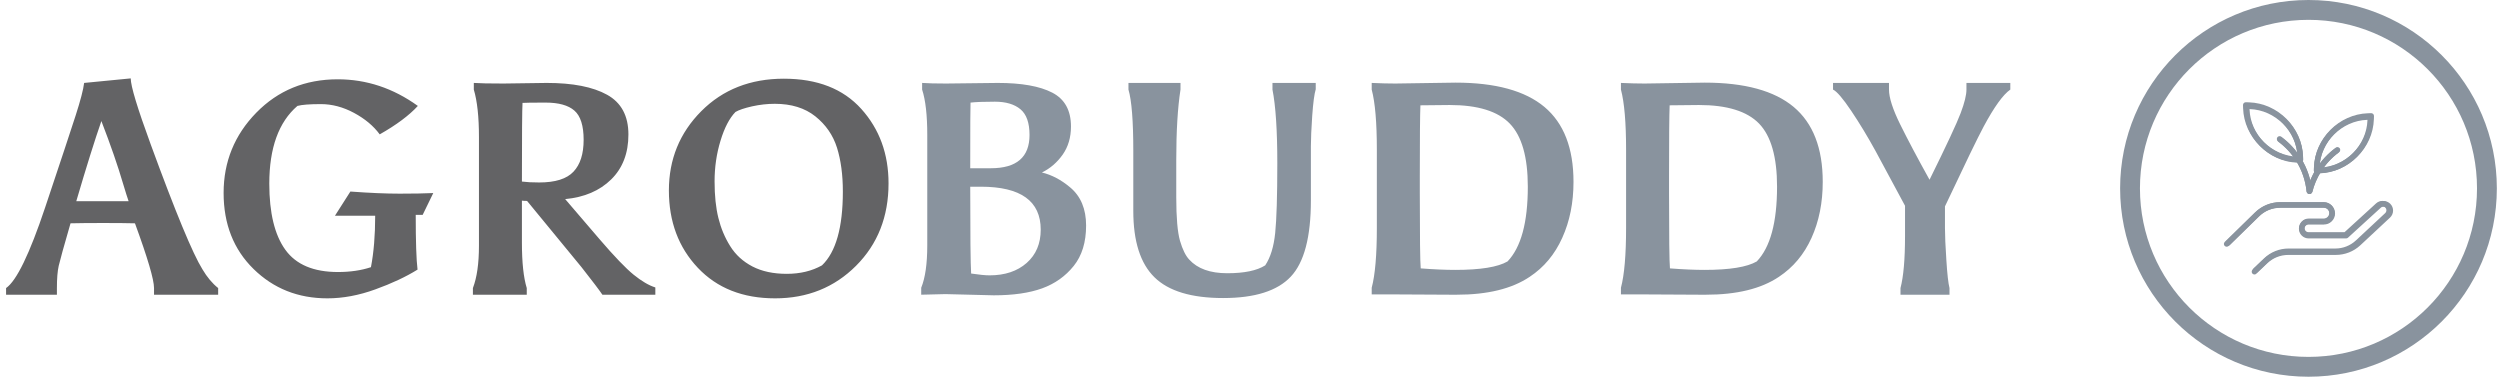
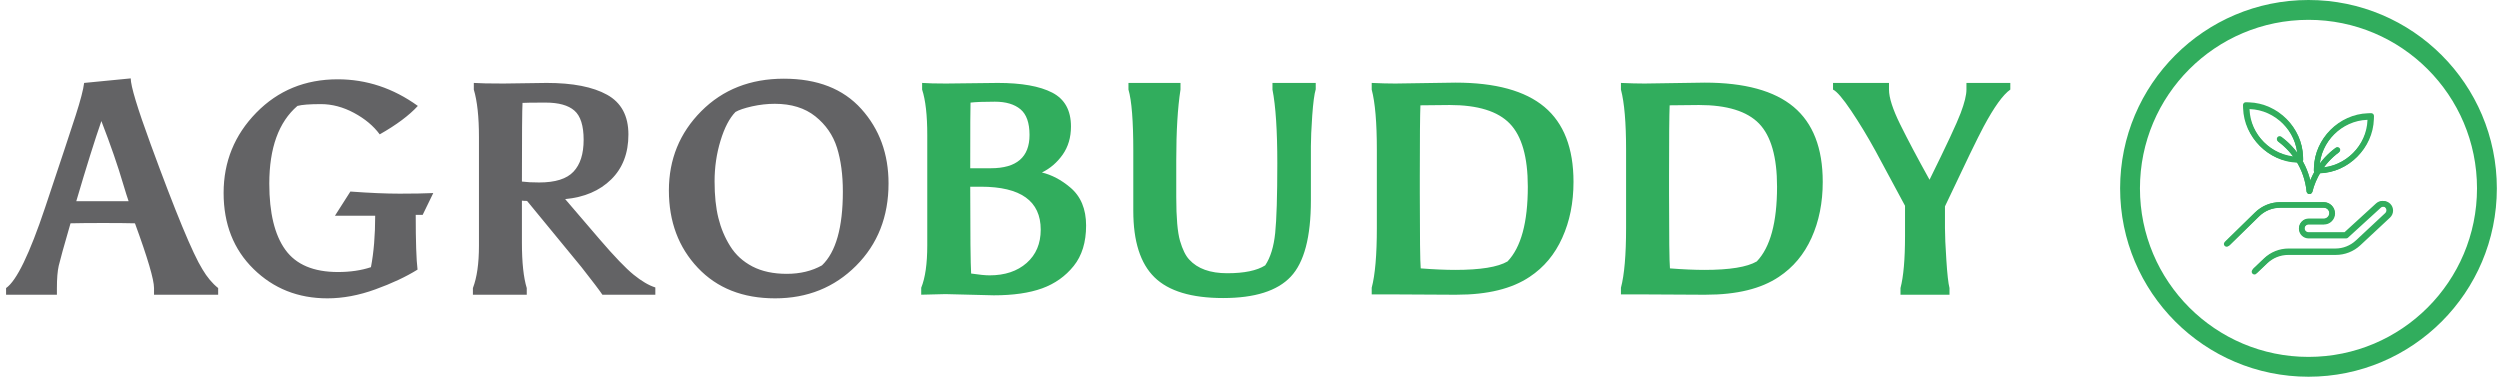
<svg xmlns="http://www.w3.org/2000/svg" version="1.1" width="2000" height="303" viewBox="0 0 2000 303">
  <g transform="matrix(1,0,0,1,-1.212121,-0.8084255)">
    <svg viewBox="0 0 396 60" data-background-color="#ffffff" preserveAspectRatio="xMidYMid meet" height="303" width="2000">
      <g id="tight-bounds" transform="matrix(1,0,0,1,0.24,0.1600843)">
        <svg viewBox="0 0 395.52 59.68" height="59.68" width="395.52">
          <g>
            <svg viewBox="0 0 489.798 73.905" height="59.68" width="395.52">
              <g transform="matrix(1,0,0,1,0,15.37835)">
                <svg viewBox="0 0 395.52 43.149" height="43.149" width="395.52">
                  <g id="textblocktransform">
                    <svg viewBox="0 0 395.52 43.149" height="43.149" width="395.52" id="textblock">
                      <g>
                        <svg viewBox="0 0 395.52 43.149" height="43.149" width="395.52">
                          <g transform="matrix(1,0,0,1,0,0)">
                            <svg width="395.52" viewBox="-1.35 -35.75 331.23 36.35" height="43.149" data-palette-color="#636365">
                              <g class="undefined-text-0" data-fill-palette-color="primary" id="text-0">
                                <path d="M19.95-11.8L19.95-11.8Q18.05-11.85 14.7-11.85 11.35-11.85 9.3-11.8L9.3-11.8Q7.65-6.1 7.35-4.78 7.05-3.45 7.05-1.1L7.05-1.1 7.05 0-1.35 0-1.35-1.1Q1.25-2.9 5.1-14.4 8.95-25.9 10.15-29.63 11.35-33.35 11.55-35L11.55-35 19.25-35.75Q19.25-33.85 22.55-24.85L22.55-24.85Q28.7-8.05 31.1-4.2L31.1-4.2Q32.25-2.25 33.7-1.1L33.7-1.1 33.7 0 23.1 0 23.1-1.1Q23.1-3.2 19.95-11.8ZM14.4-28.7L14.4-28.7Q12.75-23.95 10.25-15.45L10.25-15.45 18.9-15.45Q18.6-16.3 18-18.3L18-18.3Q16.7-22.75 14.4-28.7ZM67.5-13.2L66.35-13.2Q66.35-6.6 66.65-4.15L66.65-4.15Q63.75-2.35 59.67-0.88 55.6 0.6 51.75 0.6L51.75 0.6Q44.5 0.6 39.55-4.25 34.6-9.1 34.6-16.82 34.6-24.55 40-30.08 45.4-35.6 53.45-35.6L53.45-35.6Q60.6-35.6 66.7-31.2L66.7-31.2Q64.55-28.85 60.4-26.5L60.4-26.5Q58.85-28.6 56.15-30.05 53.45-31.5 50.67-31.5 47.9-31.5 46.8-31.2L46.8-31.2Q42.15-27.2 42.15-18.35L42.15-18.35Q42.15-11.1 44.8-7.43 47.45-3.75 53.5-3.75L53.5-3.75Q56.55-3.75 58.95-4.55L58.95-4.55Q59.65-8.2 59.65-13.05L59.65-13.05 53-13.05 55.55-17.05Q60.35-16.7 63.7-16.7 67.05-16.7 69.25-16.8L69.25-16.8 67.5-13.2ZM80.85-34.9L80.85-34.9 88-35Q94.45-35 97.97-33.05 101.5-31.1 101.5-26.48 101.5-21.85 98.65-19.05 95.8-16.25 91.05-15.8L91.05-15.8 96.75-9.15Q100.4-4.9 102.37-3.3 104.35-1.7 105.95-1.2L105.95-1.2 105.95 0 97.2 0Q96.5-1.05 93.75-4.55L93.75-4.55 84.75-15.5Q84.15-15.5 83.9-15.55L83.9-15.55 83.9-8.6Q83.9-3.7 84.7-1.1L84.7-1.1 84.7 0 75.8 0 75.8-1.1Q76.8-3.7 76.8-8.1L76.8-8.1 76.8-26.05Q76.8-31.05 75.95-33.9L75.95-33.9 75.95-35Q77.35-34.9 80.85-34.9ZM94.1-25.6Q94.1-29.1 92.57-30.43 91.05-31.75 87.82-31.75 84.6-31.75 84-31.7L84-31.7Q83.9-30.2 83.9-18.7L83.9-18.7Q85.05-18.55 86.75-18.55L86.75-18.55Q90.75-18.55 92.42-20.33 94.1-22.1 94.1-25.6ZM125.74 0.6Q117.74 0.6 112.97-4.45 108.19-9.5 108.19-17.23 108.19-24.95 113.54-30.33 118.89-35.7 127.19-35.7 135.49-35.7 139.99-30.7 144.49-25.7 144.49-18.4L144.49-18.4Q144.49-10.15 139.12-4.78 133.74 0.6 125.74 0.6ZM136.94-17.05L136.94-17.05Q136.94-21.2 135.97-24.3 134.99-27.4 132.39-29.48 129.79-31.55 125.69-31.55L125.69-31.55Q123.84-31.55 121.94-31.13 120.04-30.7 119.19-30.2L119.19-30.2Q117.69-28.65 116.72-25.45 115.74-22.25 115.74-18.73 115.74-15.2 116.37-12.68 116.99-10.15 118.32-8.03 119.64-5.9 121.99-4.67 124.34-3.45 127.67-3.45 130.99-3.45 133.49-4.85L133.49-4.85Q136.94-8.15 136.94-17.05Z" fill="#636365" data-fill-palette-color="primary" />
-                                 <path d="M153.99-34.9L153.99-34.9 162.54-35Q168.44-35 171.54-33.4 174.64-31.8 174.64-27.8L174.64-27.8Q174.64-25.1 173.27-23.15 171.89-21.2 169.84-20.2L169.84-20.2Q172.29-19.6 174.49-17.75L174.49-17.75Q177.14-15.55 177.14-11.43 177.14-7.3 175.09-4.75 173.04-2.2 169.87-1.05 166.69 0.1 161.89 0.1L161.89 0.1Q154.09-0.1 153.89-0.1L153.89-0.1 149.89 0 149.89-1.15Q150.89-3.6 150.89-8.15L150.89-8.15 150.89-26.4Q150.89-31.3 150.04-33.9L150.04-33.9 150.04-35Q151.44-34.9 153.99-34.9ZM159.74-17.85L159.74-17.85 157.99-17.85Q157.99-5.9 158.14-3.5L158.14-3.5Q160.14-3.2 161.19-3.2L161.19-3.2Q164.99-3.2 167.32-5.25 169.64-7.3 169.64-10.75L169.64-10.75Q169.64-17.85 159.74-17.85ZM167.79-26.4Q167.79-29.4 166.29-30.65 164.79-31.9 162.06-31.9 159.34-31.9 158.04-31.75L158.04-31.75Q157.99-31.05 157.99-20.9L157.99-20.9 161.39-20.9Q167.79-20.9 167.79-26.4L167.79-26.4ZM214.29-24.55L214.29-24.55 214.29-15.6Q214.29-6.5 210.96-2.98 207.64 0.55 199.79 0.55 191.94 0.55 188.44-2.88 184.94-6.3 184.94-13.85L184.94-13.85 184.94-23.75Q184.94-31.2 184.14-33.9L184.14-33.9 184.14-35 192.74-35 192.74-33.9Q192.04-29.4 192.04-22.25L192.04-22.25 192.04-16.1Q192.04-11.05 192.66-8.9 193.29-6.75 194.19-5.8L194.19-5.8Q196.24-3.55 200.46-3.55 204.69-3.55 206.74-4.85L206.74-4.85Q208.04-6.8 208.39-10.2 208.74-13.6 208.74-21.73 208.74-29.85 207.94-33.9L207.94-33.9 207.94-35 215.09-35 215.09-33.95Q214.74-32.8 214.51-29.58 214.29-26.35 214.29-24.55ZM228.24-34.9L228.24-34.9 238.19-35.05Q248.09-35.05 252.89-31.03 257.69-27 257.69-18.65L257.69-18.65Q257.69-13.5 255.83-9.4 253.99-5.3 250.44-2.95L250.44-2.95Q246.04 0 238.39 0L238.39 0 237.44 0 228.24-0.05 224.34-0.05 224.34-1.15Q225.19-4.35 225.19-11.05L225.19-11.05 225.19-23.95Q225.19-30.7 224.34-33.9L224.34-33.9 224.34-35Q226.54-34.9 228.24-34.9ZM232.29-19.65L232.29-19.65 232.29-16.75Q232.29-6 232.44-4.35L232.44-4.35Q235.69-4.1 238.14-4.1L238.14-4.1Q244.39-4.1 246.79-5.5L246.79-5.5Q250.14-9 250.14-17.85L250.14-17.85Q250.14-25.2 247.16-28.28 244.19-31.35 237.24-31.35L237.24-31.35Q237.04-31.35 232.39-31.3L232.39-31.3Q232.29-28.9 232.29-19.65ZM269.43-34.9L269.43-34.9 279.38-35.05Q289.28-35.05 294.08-31.03 298.88-27 298.88-18.65L298.88-18.65Q298.88-13.5 297.03-9.4 295.18-5.3 291.63-2.95L291.63-2.95Q287.23 0 279.58 0L279.58 0 278.63 0 269.43-0.05 265.53-0.05 265.53-1.15Q266.38-4.35 266.38-11.05L266.38-11.05 266.38-23.95Q266.38-30.7 265.53-33.9L265.53-33.9 265.53-35Q267.73-34.9 269.43-34.9ZM273.48-19.65L273.48-19.65 273.48-16.75Q273.48-6 273.63-4.35L273.63-4.35Q276.88-4.1 279.33-4.1L279.33-4.1Q285.58-4.1 287.98-5.5L287.98-5.5Q291.33-9 291.33-17.85L291.33-17.85Q291.33-25.2 288.36-28.28 285.38-31.35 278.43-31.35L278.43-31.35Q278.23-31.35 273.58-31.3L273.58-31.3Q273.48-28.9 273.48-19.65ZM319.08-14.6L319.08-11Q319.08-9.2 319.31-5.73 319.53-2.25 319.83-1.1L319.83-1.1 319.83 0 311.73 0 311.73-1.1Q312.48-3.95 312.48-9.7L312.48-9.7 312.48-14.7 307.58-23.8Q305.63-27.35 303.58-30.4 301.53-33.45 300.58-33.9L300.58-33.9 300.58-35 309.83-35 309.83-33.9Q309.83-31.9 311.68-28.15 313.53-24.4 316.53-19L316.53-19Q320.73-27.5 321.68-30.03 322.63-32.55 322.63-33.9L322.63-33.9 322.63-35 329.88-35 329.88-33.9Q328.08-32.65 325.48-27.8L325.48-27.8Q324.03-25.1 319.08-14.6L319.08-14.6Z" fill="#89939e" data-fill-palette-color="secondary" />
+                                 <path d="M153.99-34.9L153.99-34.9 162.54-35Q168.44-35 171.54-33.4 174.64-31.8 174.64-27.8L174.64-27.8Q174.64-25.1 173.27-23.15 171.89-21.2 169.84-20.2L169.84-20.2Q172.29-19.6 174.49-17.75L174.49-17.75Q177.14-15.55 177.14-11.43 177.14-7.3 175.09-4.75 173.04-2.2 169.87-1.05 166.69 0.1 161.89 0.1L161.89 0.1Q154.09-0.1 153.89-0.1L153.89-0.1 149.89 0 149.89-1.15Q150.89-3.6 150.89-8.15L150.89-8.15 150.89-26.4Q150.89-31.3 150.04-33.9L150.04-33.9 150.04-35Q151.44-34.9 153.99-34.9ZM159.74-17.85L159.74-17.85 157.99-17.85Q157.99-5.9 158.14-3.5L158.14-3.5Q160.14-3.2 161.19-3.2L161.19-3.2Q164.99-3.2 167.32-5.25 169.64-7.3 169.64-10.75L169.64-10.75Q169.64-17.85 159.74-17.85ZM167.79-26.4Q167.79-29.4 166.29-30.65 164.79-31.9 162.06-31.9 159.34-31.9 158.04-31.75L158.04-31.75Q157.99-31.05 157.99-20.9L157.99-20.9 161.39-20.9Q167.79-20.9 167.79-26.4L167.79-26.4ZM214.29-24.55L214.29-24.55 214.29-15.6Q214.29-6.5 210.96-2.98 207.64 0.55 199.79 0.55 191.94 0.55 188.44-2.88 184.94-6.3 184.94-13.85L184.94-13.85 184.94-23.75Q184.94-31.2 184.14-33.9L184.14-33.9 184.14-35 192.74-35 192.74-33.9Q192.04-29.4 192.04-22.25L192.04-22.25 192.04-16.1Q192.04-11.05 192.66-8.9 193.29-6.75 194.19-5.8L194.19-5.8Q196.24-3.55 200.46-3.55 204.69-3.55 206.74-4.85L206.74-4.85Q208.04-6.8 208.39-10.2 208.74-13.6 208.74-21.73 208.74-29.85 207.94-33.9L207.94-33.9 207.94-35 215.09-35 215.09-33.95Q214.74-32.8 214.51-29.58 214.29-26.35 214.29-24.55ZM228.24-34.9L228.24-34.9 238.19-35.05Q248.09-35.05 252.89-31.03 257.69-27 257.69-18.65L257.69-18.65Q257.69-13.5 255.83-9.4 253.99-5.3 250.44-2.95L250.44-2.95Q246.04 0 238.39 0L238.39 0 237.44 0 228.24-0.05 224.34-0.05 224.34-1.15Q225.19-4.35 225.19-11.05L225.19-11.05 225.19-23.95Q225.19-30.7 224.34-33.9L224.34-33.9 224.34-35Q226.54-34.9 228.24-34.9ZM232.29-19.65L232.29-19.65 232.29-16.75Q232.29-6 232.44-4.35L232.44-4.35Q235.69-4.1 238.14-4.1L238.14-4.1Q244.39-4.1 246.79-5.5L246.79-5.5Q250.14-9 250.14-17.85L250.14-17.85Q250.14-25.2 247.16-28.28 244.19-31.35 237.24-31.35L237.24-31.35Q237.04-31.35 232.39-31.3L232.39-31.3Q232.29-28.9 232.29-19.65ZM269.43-34.9L269.43-34.9 279.38-35.05Q289.28-35.05 294.08-31.03 298.88-27 298.88-18.65L298.88-18.65Q298.88-13.5 297.03-9.4 295.18-5.3 291.63-2.95L291.63-2.95Q287.23 0 279.58 0L279.58 0 278.63 0 269.43-0.05 265.53-0.05 265.53-1.15Q266.38-4.35 266.38-11.05L266.38-11.05 266.38-23.95Q266.38-30.7 265.53-33.9L265.53-33.9 265.53-35Q267.73-34.9 269.43-34.9ZM273.48-19.65L273.48-19.65 273.48-16.75Q273.48-6 273.63-4.35L273.63-4.35Q276.88-4.1 279.33-4.1L279.33-4.1Q285.58-4.1 287.98-5.5L287.98-5.5Q291.33-9 291.33-17.85L291.33-17.85Q291.33-25.2 288.36-28.28 285.38-31.35 278.43-31.35L278.43-31.35Q278.23-31.35 273.58-31.3L273.58-31.3Q273.48-28.9 273.48-19.65ZM319.08-14.6L319.08-11Q319.08-9.2 319.31-5.73 319.53-2.25 319.83-1.1L319.83-1.1 319.83 0 311.73 0 311.73-1.1Q312.48-3.95 312.48-9.7L312.48-9.7 312.48-14.7 307.58-23.8Q305.63-27.35 303.58-30.4 301.53-33.45 300.58-33.9L300.58-33.9 300.58-35 309.83-35 309.83-33.9Q309.83-31.9 311.68-28.15 313.53-24.4 316.53-19L316.53-19Q320.73-27.5 321.68-30.03 322.63-32.55 322.63-33.9L322.63-33.9 322.63-35 329.88-35 329.88-33.9Q328.08-32.65 325.48-27.8L325.48-27.8Q324.03-25.1 319.08-14.6L319.08-14.6Z" fill="#31ad5d" data-fill-palette-color="secondary" />
                              </g>
                            </svg>
                          </g>
                        </svg>
                      </g>
                    </svg>
                  </g>
                </svg>
              </g>
              <g transform="matrix(1,0,0,1,415.8928,0)">
                <svg viewBox="0 0 73.905 73.905" height="73.905" width="73.905">
                  <g>
                    <svg />
                  </g>
                  <g id="icon-0">
                    <svg viewBox="0 0 73.905 73.905" height="73.905" width="73.905">
                      <g>
-                         <path d="M0 36.953c0-20.408 16.544-36.953 36.953-36.953 20.408 0 36.953 16.544 36.952 36.953 0 20.408-16.544 36.953-36.952 36.952-20.408 0-36.953-16.544-36.953-36.952zM36.953 70.014c18.259 0 33.062-14.802 33.061-33.061 0-18.259-14.802-33.062-33.061-33.062-18.259 0-33.062 14.802-33.062 33.062 0 18.259 14.802 33.062 33.062 33.061z" data-fill-palette-color="accent" fill="#89939e" stroke="transparent" />
+                         <path d="M0 36.953c0-20.408 16.544-36.953 36.953-36.953 20.408 0 36.953 16.544 36.952 36.953 0 20.408-16.544 36.953-36.952 36.952-20.408 0-36.953-16.544-36.953-36.952zM36.953 70.014c18.259 0 33.062-14.802 33.061-33.061 0-18.259-14.802-33.062-33.061-33.062-18.259 0-33.062 14.802-33.062 33.062 0 18.259 14.802 33.062 33.062 33.061z" data-fill-palette-color="accent" fill="#31ad5d" stroke="transparent" />
                      </g>
                      <g transform="matrix(1,0,0,1,20.35731,20.05615)">
                        <svg viewBox="0 0 33.191 33.793" height="33.793" width="33.191">
                          <g>
                            <svg version="1.1" x="0" y="0" viewBox="6.449 1.992 498.953 508.008" enable-background="new 0 0 512 512" xml:space="preserve" height="33.793" width="33.191" class="icon-g$-0" data-fill-palette-color="accent" id="g$-0">
-                               <g fill="#89939e" data-fill-palette-color="accent">
-                                 <g fill="#89939e" data-fill-palette-color="accent">
-                                   <g fill="#89939e" data-fill-palette-color="accent">
-                                     <g fill="#89939e" data-fill-palette-color="accent">
-                                       <g fill="#89939e" data-fill-palette-color="accent">
-                                         <g fill="#89939e" data-fill-palette-color="accent">
-                                           <path d="M232.2 180.4c-0.1 0-0.2 0-0.3 0l-9.2-0.3c-83.7-2.7-154-73-156.7-156.7l-0.3-9.2c-0.1-2.2 0.8-4.4 2.4-6 1.6-1.6 3.7-2.5 6-2.4l9.2 0.3c83.7 2.7 154 73 156.7 156.7l0.3 9.2c0.1 2.2-0.8 4.4-2.4 6C236.4 179.5 234.4 180.4 232.2 180.4zM82.1 22.2l0 0.6c2.4 75.4 65.7 138.7 141.1 141.1l0.6 0 0-0.6C221.4 88 158.1 24.7 82.7 22.2L82.1 22.2z" fill="#89939e" data-fill-palette-color="accent" />
+                               <g fill="#31ad5d" data-fill-palette-color="accent">
+                                 <g fill="#31ad5d" data-fill-palette-color="accent">
+                                   <g fill="#31ad5d" data-fill-palette-color="accent">
+                                     <g fill="#31ad5d" data-fill-palette-color="accent">
+                                       <g fill="#31ad5d" data-fill-palette-color="accent">
+                                         <g fill="#31ad5d" data-fill-palette-color="accent">
+                                           <path d="M232.2 180.4c-0.1 0-0.2 0-0.3 0l-9.2-0.3c-83.7-2.7-154-73-156.7-156.7l-0.3-9.2c-0.1-2.2 0.8-4.4 2.4-6 1.6-1.6 3.7-2.5 6-2.4l9.2 0.3c83.7 2.7 154 73 156.7 156.7l0.3 9.2c0.1 2.2-0.8 4.4-2.4 6C236.4 179.5 234.4 180.4 232.2 180.4zM82.1 22.2l0 0.6c2.4 75.4 65.7 138.7 141.1 141.1l0.6 0 0-0.6C221.4 88 158.1 24.7 82.7 22.2L82.1 22.2z" fill="#31ad5d" data-fill-palette-color="accent" />
                                        </g>
                                      </g>
-                                       <g fill="#89939e" data-fill-palette-color="accent">
-                                         <g fill="#89939e" data-fill-palette-color="accent">
-                                           <path d="M258.3 272.1c-4.1 0-7.6-3.1-8-7.3-3.2-31.3-13.5-61.9-30.1-88.4-13.7-22.4-31.6-41.8-53.1-57.7-3.6-2.6-4.3-7.7-1.7-11.3 2.6-3.6 7.7-4.3 11.3-1.7 23.2 17.1 42.4 38 57.2 62.1 17.8 28.5 29 61.5 32.4 95.3 0.4 4.4-2.8 8.4-7.2 8.8C258.9 272.1 258.6 272.1 258.3 272.1z" fill="#89939e" data-fill-palette-color="accent" />
+                                       <g fill="#31ad5d" data-fill-palette-color="accent">
+                                         <g fill="#31ad5d" data-fill-palette-color="accent">
+                                           <path d="M258.3 272.1c-4.1 0-7.6-3.1-8-7.3-3.2-31.3-13.5-61.9-30.1-88.4-13.7-22.4-31.6-41.8-53.1-57.7-3.6-2.6-4.3-7.7-1.7-11.3 2.6-3.6 7.7-4.3 11.3-1.7 23.2 17.1 42.4 38 57.2 62.1 17.8 28.5 29 61.5 32.4 95.3 0.4 4.4-2.8 8.4-7.2 8.8C258.9 272.1 258.6 272.1 258.3 272.1z" fill="#31ad5d" data-fill-palette-color="accent" />
                                        </g>
                                      </g>
                                    </g>
-                                     <g fill="#89939e" data-fill-palette-color="accent">
-                                       <g fill="#89939e" data-fill-palette-color="accent">
-                                         <g fill="#89939e" data-fill-palette-color="accent">
-                                           <path d="M279.8 212.1c-2.1 0-4.2-0.8-5.7-2.4-1.6-1.6-2.4-3.7-2.4-6l0.3-9.2c2.7-83.7 73-154.1 156.7-156.7l9.2-0.3c2.1-0.1 4.4 0.8 6 2.4 1.6 1.6 2.4 3.7 2.4 6L446 55c-2.7 83.7-73 154-156.7 156.7l-9.2 0.3C279.9 212.1 279.9 212.1 279.8 212.1zM429.9 53.9l-0.6 0c-75.4 2.4-138.7 65.7-141.1 141.1l0 0.6 0.6 0c75.4-2.4 138.7-65.7 141.1-141.1L429.9 53.9z" fill="#89939e" data-fill-palette-color="accent" />
+                                     <g fill="#31ad5d" data-fill-palette-color="accent">
+                                       <g fill="#31ad5d" data-fill-palette-color="accent">
+                                         <g fill="#31ad5d" data-fill-palette-color="accent">
+                                           <path d="M279.8 212.1c-2.1 0-4.2-0.8-5.7-2.4-1.6-1.6-2.4-3.7-2.4-6l0.3-9.2c2.7-83.7 73-154.1 156.7-156.7l9.2-0.3c2.1-0.1 4.4 0.8 6 2.4 1.6 1.6 2.4 3.7 2.4 6L446 55c-2.7 83.7-73 154-156.7 156.7l-9.2 0.3C279.9 212.1 279.9 212.1 279.8 212.1zM429.9 53.9l-0.6 0c-75.4 2.4-138.7 65.7-141.1 141.1l0 0.6 0.6 0c75.4-2.4 138.7-65.7 141.1-141.1L429.9 53.9z" fill="#31ad5d" data-fill-palette-color="accent" />
                                        </g>
                                      </g>
-                                       <g fill="#89939e" data-fill-palette-color="accent">
-                                         <g fill="#89939e" data-fill-palette-color="accent">
-                                           <path d="M259.3 272.1c-0.6 0-1.3-0.1-2-0.2-4.3-1.1-7-5.5-5.9-9.8 5.4-21.8 14.3-42.9 26.5-62.5 15.1-24.3 34.4-45.2 57.3-62.1 3.6-2.6 8.6-1.9 11.3 1.7 2.6 3.6 1.9 8.6-1.7 11.3-21.3 15.7-39.1 35-53.1 57.6-11.2 18.2-19.5 37.7-24.5 57.9C266.2 269.7 262.9 272.1 259.3 272.1z" fill="#89939e" data-fill-palette-color="accent" />
+                                       <g fill="#31ad5d" data-fill-palette-color="accent">
+                                         <g fill="#31ad5d" data-fill-palette-color="accent">
+                                           <path d="M259.3 272.1c-0.6 0-1.3-0.1-2-0.2-4.3-1.1-7-5.5-5.9-9.8 5.4-21.8 14.3-42.9 26.5-62.5 15.1-24.3 34.4-45.2 57.3-62.1 3.6-2.6 8.6-1.9 11.3 1.7 2.6 3.6 1.9 8.6-1.7 11.3-21.3 15.7-39.1 35-53.1 57.6-11.2 18.2-19.5 37.7-24.5 57.9C266.2 269.7 262.9 272.1 259.3 272.1z" fill="#31ad5d" data-fill-palette-color="accent" />
                                        </g>
                                      </g>
                                    </g>
                                  </g>
                                </g>
-                                 <g fill="#89939e" data-fill-palette-color="accent">
-                                   <g fill="#89939e" data-fill-palette-color="accent">
-                                     <path d="M99 506.2c-2.1 0-4.3-0.8-5.8-2.5-3.1-3.2-2.9-8.3 0.3-11.4l31.5-30c19.6-18.7 45.3-28.9 72.3-28.9h137.9c22.6 0 44.1-8.5 60.6-23.9l86.2-80.4c2.3-2.2 3.6-5.1 3.7-8.3 0-3.2-1.2-6.2-3.4-8.4-4.4-4.4-11.4-4.5-16-0.3l-95.4 87.2c-1.5 1.4-3.4 2.1-5.4 2.1h-109c-15.5 0-28.2-12.6-28.2-28.2 0-15.5 12.6-28.2 28.2-28.2h44.4c8.9 0 16.2-7.3 16.2-16.2s-7.3-16.2-16.2-16.2H173.3c-23.3 0-45.4 9-62.1 25.3l-87.3 85.4c-3.2 3.1-8.3 3.1-11.4-0.1-3.1-3.2-3.1-8.3 0.1-11.4l87.3-85.4c19.7-19.3 45.8-29.9 73.4-29.9h127.4c17.8 0 32.4 14.5 32.4 32.4s-14.5 32.4-32.4 32.4h-44.4c-6.6 0-12 5.4-12 12 0 6.6 5.4 12 12 12h105.9l93.1-85c11-10 27.7-9.6 38.3 0.8 5.4 5.4 8.3 12.5 8.2 20.1-0.1 7.6-3.2 14.7-8.8 19.9l-86.2 80.4c-19.5 18.2-44.9 28.2-71.6 28.2H197.3c-22.9 0-44.6 8.7-61.2 24.5l-31.5 30C103 505.5 101 506.2 99 506.2z" fill="#89939e" data-fill-palette-color="accent" />
+                                 <g fill="#31ad5d" data-fill-palette-color="accent">
+                                   <g fill="#31ad5d" data-fill-palette-color="accent">
+                                     <path d="M99 506.2c-2.1 0-4.3-0.8-5.8-2.5-3.1-3.2-2.9-8.3 0.3-11.4l31.5-30c19.6-18.7 45.3-28.9 72.3-28.9h137.9c22.6 0 44.1-8.5 60.6-23.9l86.2-80.4c2.3-2.2 3.6-5.1 3.7-8.3 0-3.2-1.2-6.2-3.4-8.4-4.4-4.4-11.4-4.5-16-0.3l-95.4 87.2c-1.5 1.4-3.4 2.1-5.4 2.1h-109c-15.5 0-28.2-12.6-28.2-28.2 0-15.5 12.6-28.2 28.2-28.2h44.4c8.9 0 16.2-7.3 16.2-16.2s-7.3-16.2-16.2-16.2H173.3c-23.3 0-45.4 9-62.1 25.3l-87.3 85.4c-3.2 3.1-8.3 3.1-11.4-0.1-3.1-3.2-3.1-8.3 0.1-11.4l87.3-85.4c19.7-19.3 45.8-29.9 73.4-29.9h127.4c17.8 0 32.4 14.5 32.4 32.4s-14.5 32.4-32.4 32.4h-44.4c-6.6 0-12 5.4-12 12 0 6.6 5.4 12 12 12h105.9l93.1-85c11-10 27.7-9.6 38.3 0.8 5.4 5.4 8.3 12.5 8.2 20.1-0.1 7.6-3.2 14.7-8.8 19.9l-86.2 80.4c-19.5 18.2-44.9 28.2-71.6 28.2H197.3c-22.9 0-44.6 8.7-61.2 24.5l-31.5 30C103 505.5 101 506.2 99 506.2z" fill="#31ad5d" data-fill-palette-color="accent" />
                                  </g>
                                </g>
                              </g>
-                               <g fill="#89939e" data-fill-palette-color="accent">
-                                 <g fill="#89939e" data-fill-palette-color="accent">
-                                   <g fill="#89939e" data-fill-palette-color="accent">
-                                     <g fill="#89939e" data-fill-palette-color="accent">
-                                       <g fill="#89939e" data-fill-palette-color="accent">
-                                         <g fill="#89939e" data-fill-palette-color="accent">
-                                           <path d="M231.9 179.2c-0.1 0-0.2 0-0.3 0l-9.4-0.3c-85-2.7-156.4-74.1-159.1-159.1l-0.3-9.3c-0.1-2.3 0.8-4.5 2.4-6.1C66.8 2.8 69 1.9 71.3 2l9.3 0.3c85 2.7 156.4 74.1 159.1 159.1l0.3 9.3c0.1 2.3-0.8 4.5-2.4 6.1C236.1 178.4 234 179.2 231.9 179.2zM79.5 18.7l0 0.6c2.5 76.5 66.7 140.8 143.3 143.3l0.6 0 0-0.6C220.9 85.4 156.6 21.2 80.1 18.7L79.5 18.7z" fill="#89939e" data-fill-palette-color="accent" />
+                               <g fill="#31ad5d" data-fill-palette-color="accent">
+                                 <g fill="#31ad5d" data-fill-palette-color="accent">
+                                   <g fill="#31ad5d" data-fill-palette-color="accent">
+                                     <g fill="#31ad5d" data-fill-palette-color="accent">
+                                       <g fill="#31ad5d" data-fill-palette-color="accent">
+                                         <g fill="#31ad5d" data-fill-palette-color="accent">
+                                           <path d="M231.9 179.2c-0.1 0-0.2 0-0.3 0l-9.4-0.3c-85-2.7-156.4-74.1-159.1-159.1l-0.3-9.3c-0.1-2.3 0.8-4.5 2.4-6.1C66.8 2.8 69 1.9 71.3 2l9.3 0.3c85 2.7 156.4 74.1 159.1 159.1l0.3 9.3c0.1 2.3-0.8 4.5-2.4 6.1C236.1 178.4 234 179.2 231.9 179.2zM79.5 18.7l0 0.6c2.5 76.5 66.7 140.8 143.3 143.3l0.6 0 0-0.6C220.9 85.4 156.6 21.2 80.1 18.7L79.5 18.7z" fill="#31ad5d" data-fill-palette-color="accent" />
                                        </g>
                                      </g>
-                                       <g fill="#89939e" data-fill-palette-color="accent">
-                                         <g fill="#89939e" data-fill-palette-color="accent">
-                                           <path d="M258.4 272.4c-4.2 0-7.7-3.1-8.1-7.4-3.2-31.8-13.8-62.8-30.5-89.7-14-22.7-32.1-42.4-53.9-58.5-3.6-2.7-4.4-7.8-1.7-11.5 2.7-3.6 7.8-4.4 11.5-1.7 23.5 17.4 43 38.6 58.1 63.1 18 29 29.4 62.4 32.9 96.7 0.5 4.5-2.8 8.5-7.3 9C258.9 272.3 258.6 272.4 258.4 272.4z" fill="#89939e" data-fill-palette-color="accent" />
+                                       <g fill="#31ad5d" data-fill-palette-color="accent">
+                                         <g fill="#31ad5d" data-fill-palette-color="accent">
+                                           <path d="M258.4 272.4c-4.2 0-7.7-3.1-8.1-7.4-3.2-31.8-13.8-62.8-30.5-89.7-14-22.7-32.1-42.4-53.9-58.5-3.6-2.7-4.4-7.8-1.7-11.5 2.7-3.6 7.8-4.4 11.5-1.7 23.5 17.4 43 38.6 58.1 63.1 18 29 29.4 62.4 32.9 96.7 0.5 4.5-2.8 8.5-7.3 9C258.9 272.3 258.6 272.4 258.4 272.4z" fill="#31ad5d" data-fill-palette-color="accent" />
                                        </g>
                                      </g>
                                    </g>
-                                     <g fill="#89939e" data-fill-palette-color="accent">
-                                       <g fill="#89939e" data-fill-palette-color="accent">
-                                         <g fill="#89939e" data-fill-palette-color="accent">
-                                           <path d="M280.1 211.4c-2.2 0-4.3-0.9-5.8-2.4-1.6-1.6-2.5-3.8-2.4-6.1l0.3-9.3c2.7-85 74.1-156.4 159.1-159.1l9.3-0.3c2.2-0.1 4.4 0.8 6.1 2.4 1.6 1.6 2.5 3.8 2.4 6.1l-0.3 9.3c-2.7 85-74.1 156.4-159.1 159.1l-9.3 0.3C280.3 211.4 280.2 211.4 280.1 211.4zM432.5 50.8l-0.6 0c-76.5 2.5-140.8 66.7-143.3 143.3l0 0.6 0.6 0C365.7 192.3 430 128 432.5 51.5L432.5 50.8z" fill="#89939e" data-fill-palette-color="accent" />
+                                     <g fill="#31ad5d" data-fill-palette-color="accent">
+                                       <g fill="#31ad5d" data-fill-palette-color="accent">
+                                         <g fill="#31ad5d" data-fill-palette-color="accent">
+                                           <path d="M280.1 211.4c-2.2 0-4.3-0.9-5.8-2.4-1.6-1.6-2.5-3.8-2.4-6.1l0.3-9.3c2.7-85 74.1-156.4 159.1-159.1l9.3-0.3c2.2-0.1 4.4 0.8 6.1 2.4 1.6 1.6 2.5 3.8 2.4 6.1l-0.3 9.3c-2.7 85-74.1 156.4-159.1 159.1l-9.3 0.3C280.3 211.4 280.2 211.4 280.1 211.4zM432.5 50.8l-0.6 0c-76.5 2.5-140.8 66.7-143.3 143.3l0 0.6 0.6 0C365.7 192.3 430 128 432.5 51.5L432.5 50.8z" fill="#31ad5d" data-fill-palette-color="accent" />
                                        </g>
                                      </g>
-                                       <g fill="#89939e" data-fill-palette-color="accent">
-                                         <g fill="#89939e" data-fill-palette-color="accent">
-                                           <path d="M259.4 272.4c-0.7 0-1.3-0.1-2-0.2-4.4-1.1-7.1-5.5-6-9.9 5.5-22.2 14.6-43.5 26.9-63.4 15.3-24.7 34.9-45.9 58.2-63 3.6-2.7 8.8-1.9 11.5 1.7 2.7 3.6 1.9 8.8-1.7 11.5-21.6 15.9-39.7 35.6-53.9 58.4-11.4 18.5-19.8 38.3-24.9 58.8C266.4 269.9 263 272.4 259.4 272.4z" fill="#89939e" data-fill-palette-color="accent" />
+                                       <g fill="#31ad5d" data-fill-palette-color="accent">
+                                         <g fill="#31ad5d" data-fill-palette-color="accent">
+                                           <path d="M259.4 272.4c-0.7 0-1.3-0.1-2-0.2-4.4-1.1-7.1-5.5-6-9.9 5.5-22.2 14.6-43.5 26.9-63.4 15.3-24.7 34.9-45.9 58.2-63 3.6-2.7 8.8-1.9 11.5 1.7 2.7 3.6 1.9 8.8-1.7 11.5-21.6 15.9-39.7 35.6-53.9 58.4-11.4 18.5-19.8 38.3-24.9 58.8C266.4 269.9 263 272.4 259.4 272.4z" fill="#31ad5d" data-fill-palette-color="accent" />
                                        </g>
                                      </g>
                                    </g>
                                  </g>
                                </g>
-                                 <g fill="#89939e" data-fill-palette-color="accent">
-                                   <g fill="#89939e" data-fill-palette-color="accent">
-                                     <path d="M96.6 510c-2.2 0-4.3-0.9-5.9-2.5-3.1-3.3-3-8.5 0.3-11.6l32-30.5c19.9-18.9 46-29.4 73.4-29.4h140c22.9 0 44.7-8.6 61.5-24.2l87.5-81.6c2.4-2.2 3.7-5.2 3.7-8.4s-1.2-6.3-3.5-8.5c-4.5-4.4-11.6-4.6-16.3-0.3l-96.9 88.5c-1.5 1.4-3.5 2.1-5.5 2.1H256.3c-15.8 0-28.6-12.8-28.6-28.6 0-15.8 12.8-28.6 28.6-28.6h45.1c9.1 0 16.5-7.4 16.5-16.5s-7.4-16.5-16.5-16.5H172.1c-23.7 0-46.1 9.1-63 25.7l-88.7 86.7c-3.2 3.2-8.4 3.1-11.6-0.1-3.2-3.2-3.1-8.4 0.1-11.6l88.7-86.7c20-19.6 46.5-30.4 74.5-30.4h129.3c18.1 0 32.9 14.7 32.9 32.8 0 18.1-14.7 32.8-32.9 32.8h-45.1c-6.7 0-12.2 5.5-12.2 12.2s5.5 12.2 12.2 12.2h107.5l94.5-86.3c11.1-10.1 28.2-9.8 38.8 0.8 5.5 5.4 8.4 12.7 8.3 20.4-0.1 7.7-3.3 14.9-8.9 20.2l-87.5 81.6c-19.8 18.5-45.6 28.6-72.7 28.6h-140c-23.2 0-45.3 8.8-62.1 24.8l-32 30.5C100.7 509.3 98.6 510 96.6 510z" fill="#89939e" data-fill-palette-color="accent" />
+                                 <g fill="#31ad5d" data-fill-palette-color="accent">
+                                   <g fill="#31ad5d" data-fill-palette-color="accent">
+                                     <path d="M96.6 510c-2.2 0-4.3-0.9-5.9-2.5-3.1-3.3-3-8.5 0.3-11.6l32-30.5c19.9-18.9 46-29.4 73.4-29.4h140c22.9 0 44.7-8.6 61.5-24.2l87.5-81.6c2.4-2.2 3.7-5.2 3.7-8.4s-1.2-6.3-3.5-8.5c-4.5-4.4-11.6-4.6-16.3-0.3l-96.9 88.5c-1.5 1.4-3.5 2.1-5.5 2.1H256.3c-15.8 0-28.6-12.8-28.6-28.6 0-15.8 12.8-28.6 28.6-28.6h45.1c9.1 0 16.5-7.4 16.5-16.5s-7.4-16.5-16.5-16.5H172.1c-23.7 0-46.1 9.1-63 25.7l-88.7 86.7c-3.2 3.2-8.4 3.1-11.6-0.1-3.2-3.2-3.1-8.4 0.1-11.6l88.7-86.7c20-19.6 46.5-30.4 74.5-30.4h129.3c18.1 0 32.9 14.7 32.9 32.8 0 18.1-14.7 32.8-32.9 32.8h-45.1c-6.7 0-12.2 5.5-12.2 12.2s5.5 12.2 12.2 12.2h107.5l94.5-86.3c11.1-10.1 28.2-9.8 38.8 0.8 5.5 5.4 8.4 12.7 8.3 20.4-0.1 7.7-3.3 14.9-8.9 20.2l-87.5 81.6c-19.8 18.5-45.6 28.6-72.7 28.6h-140c-23.2 0-45.3 8.8-62.1 24.8l-32 30.5C100.7 509.3 98.6 510 96.6 510z" fill="#31ad5d" data-fill-palette-color="accent" />
                                  </g>
                                </g>
                              </g>
                            </svg>
                          </g>
                        </svg>
                      </g>
                    </svg>
                  </g>
                </svg>
              </g>
            </svg>
          </g>
          <defs />
        </svg>
        <rect width="395.52" height="59.68" fill="none" stroke="none" visibility="hidden" />
      </g>
    </svg>
  </g>
</svg>
